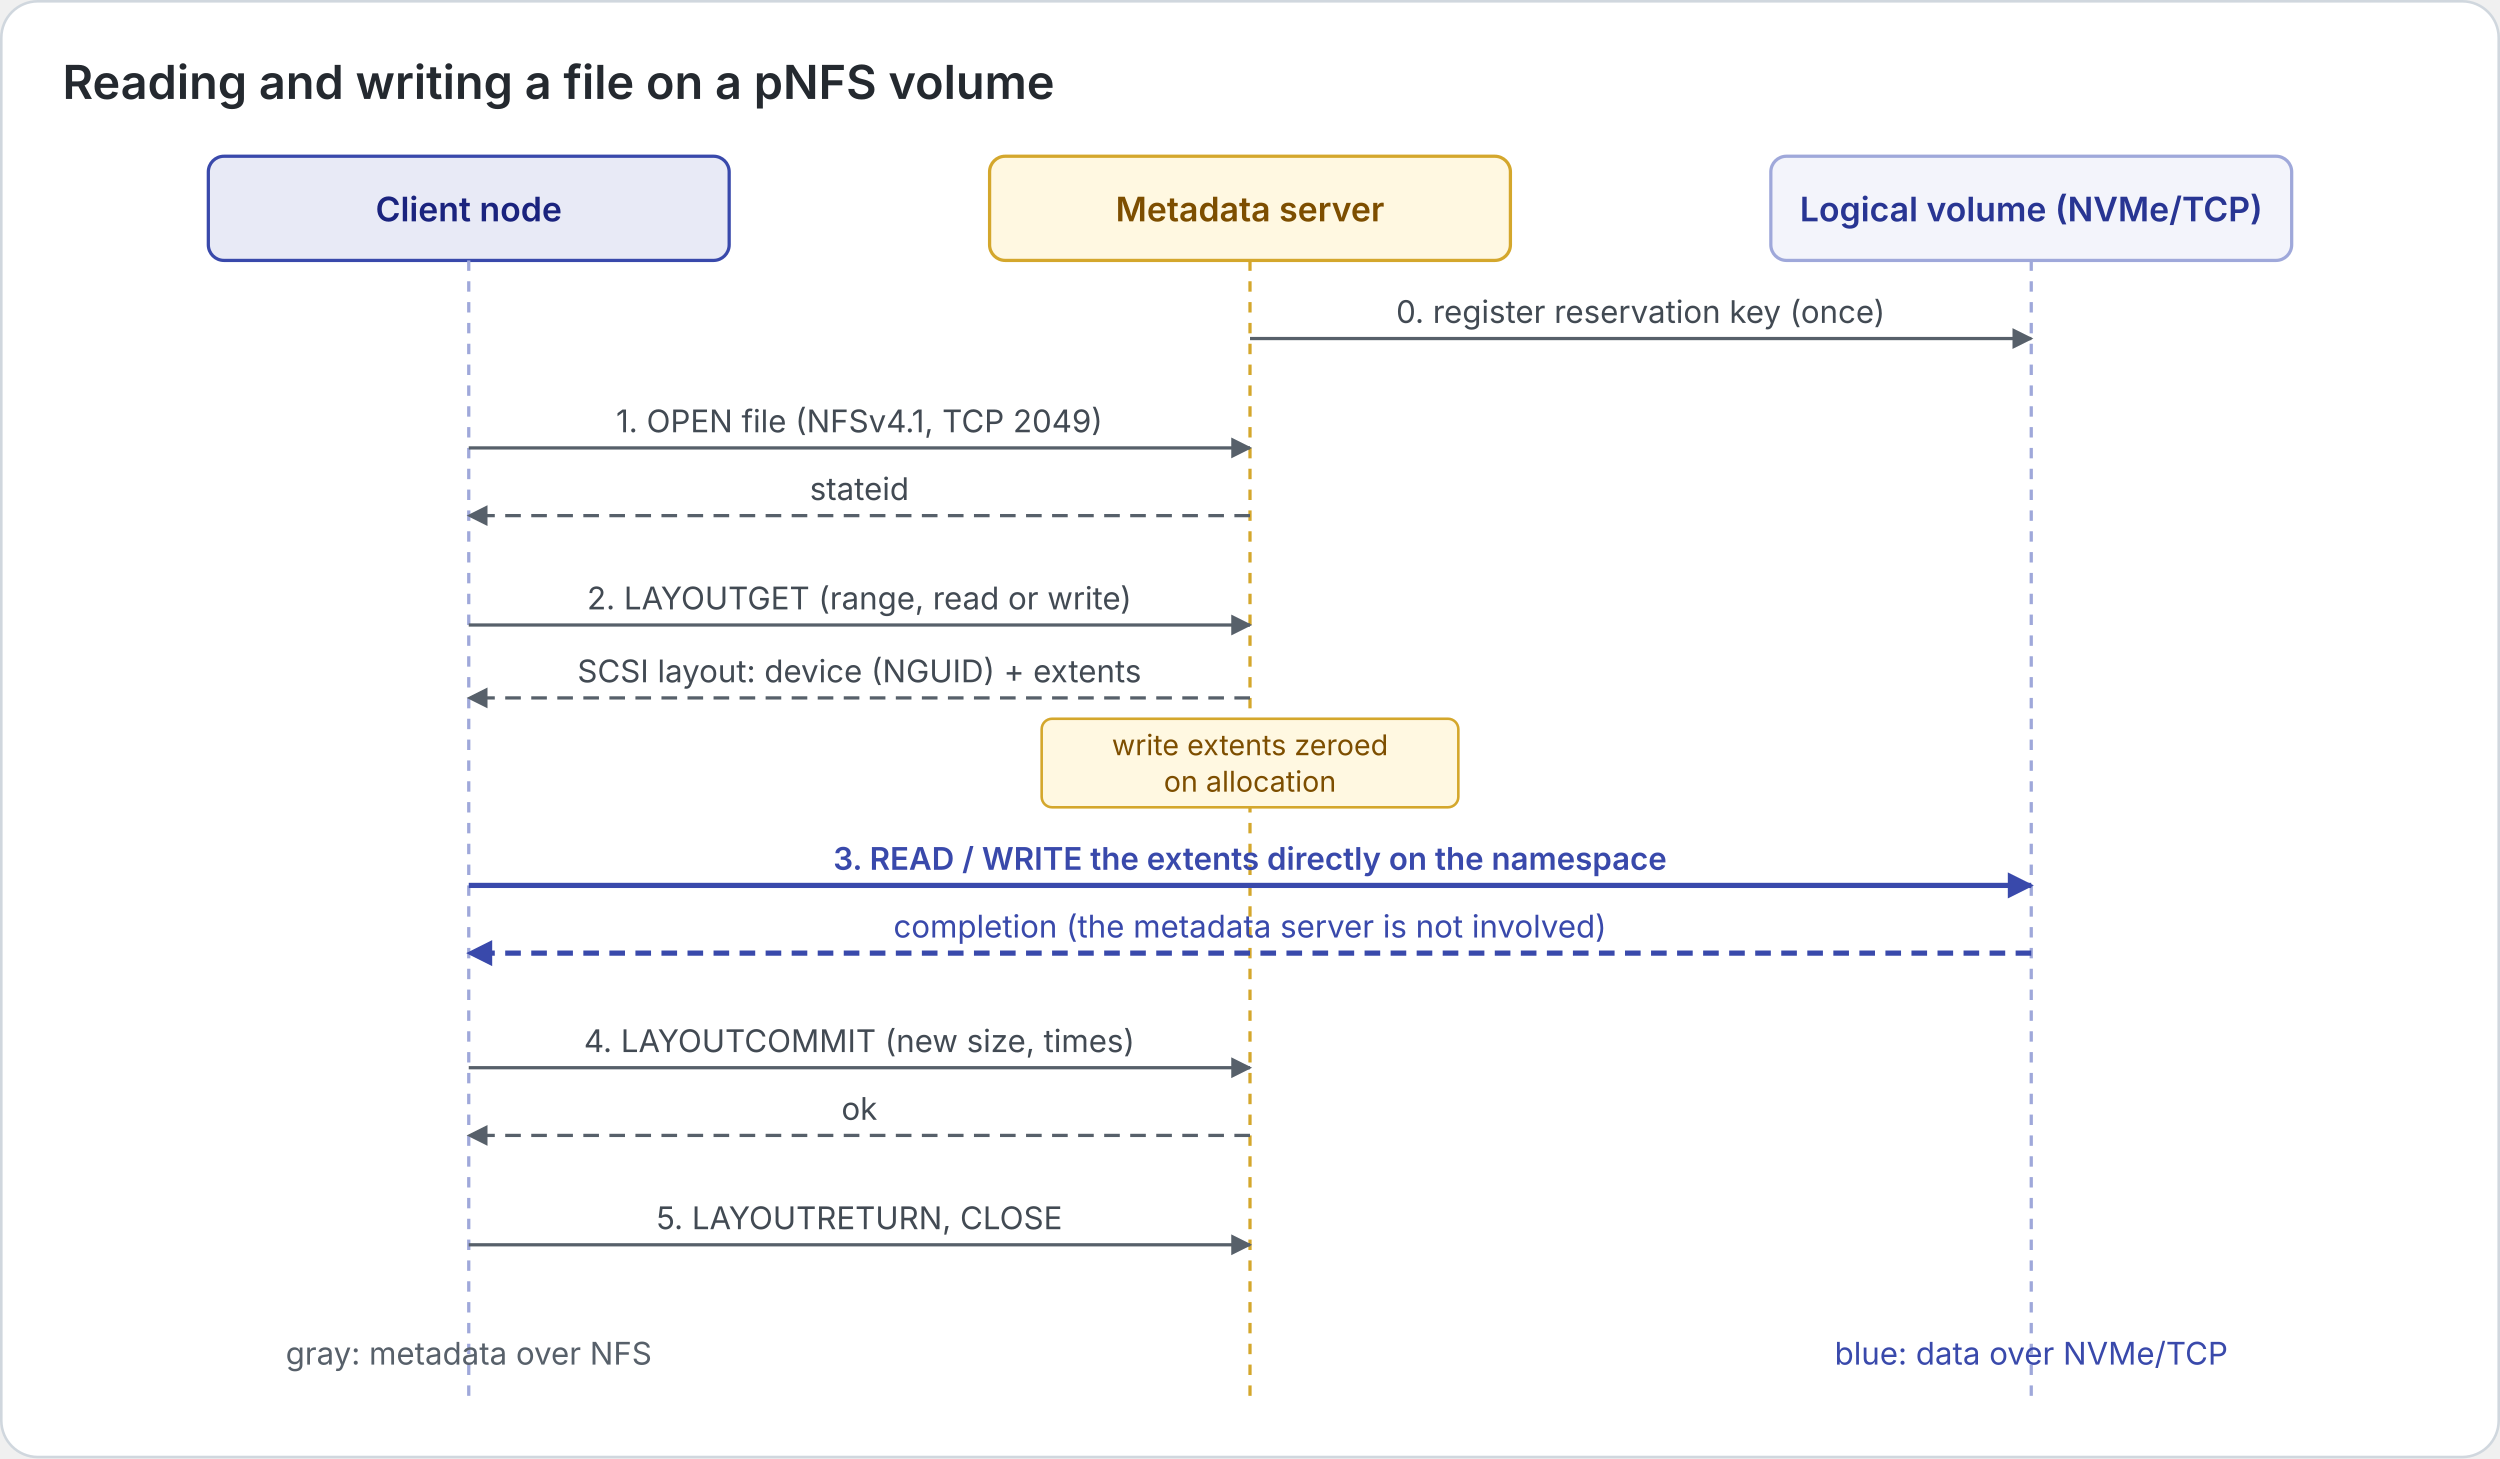
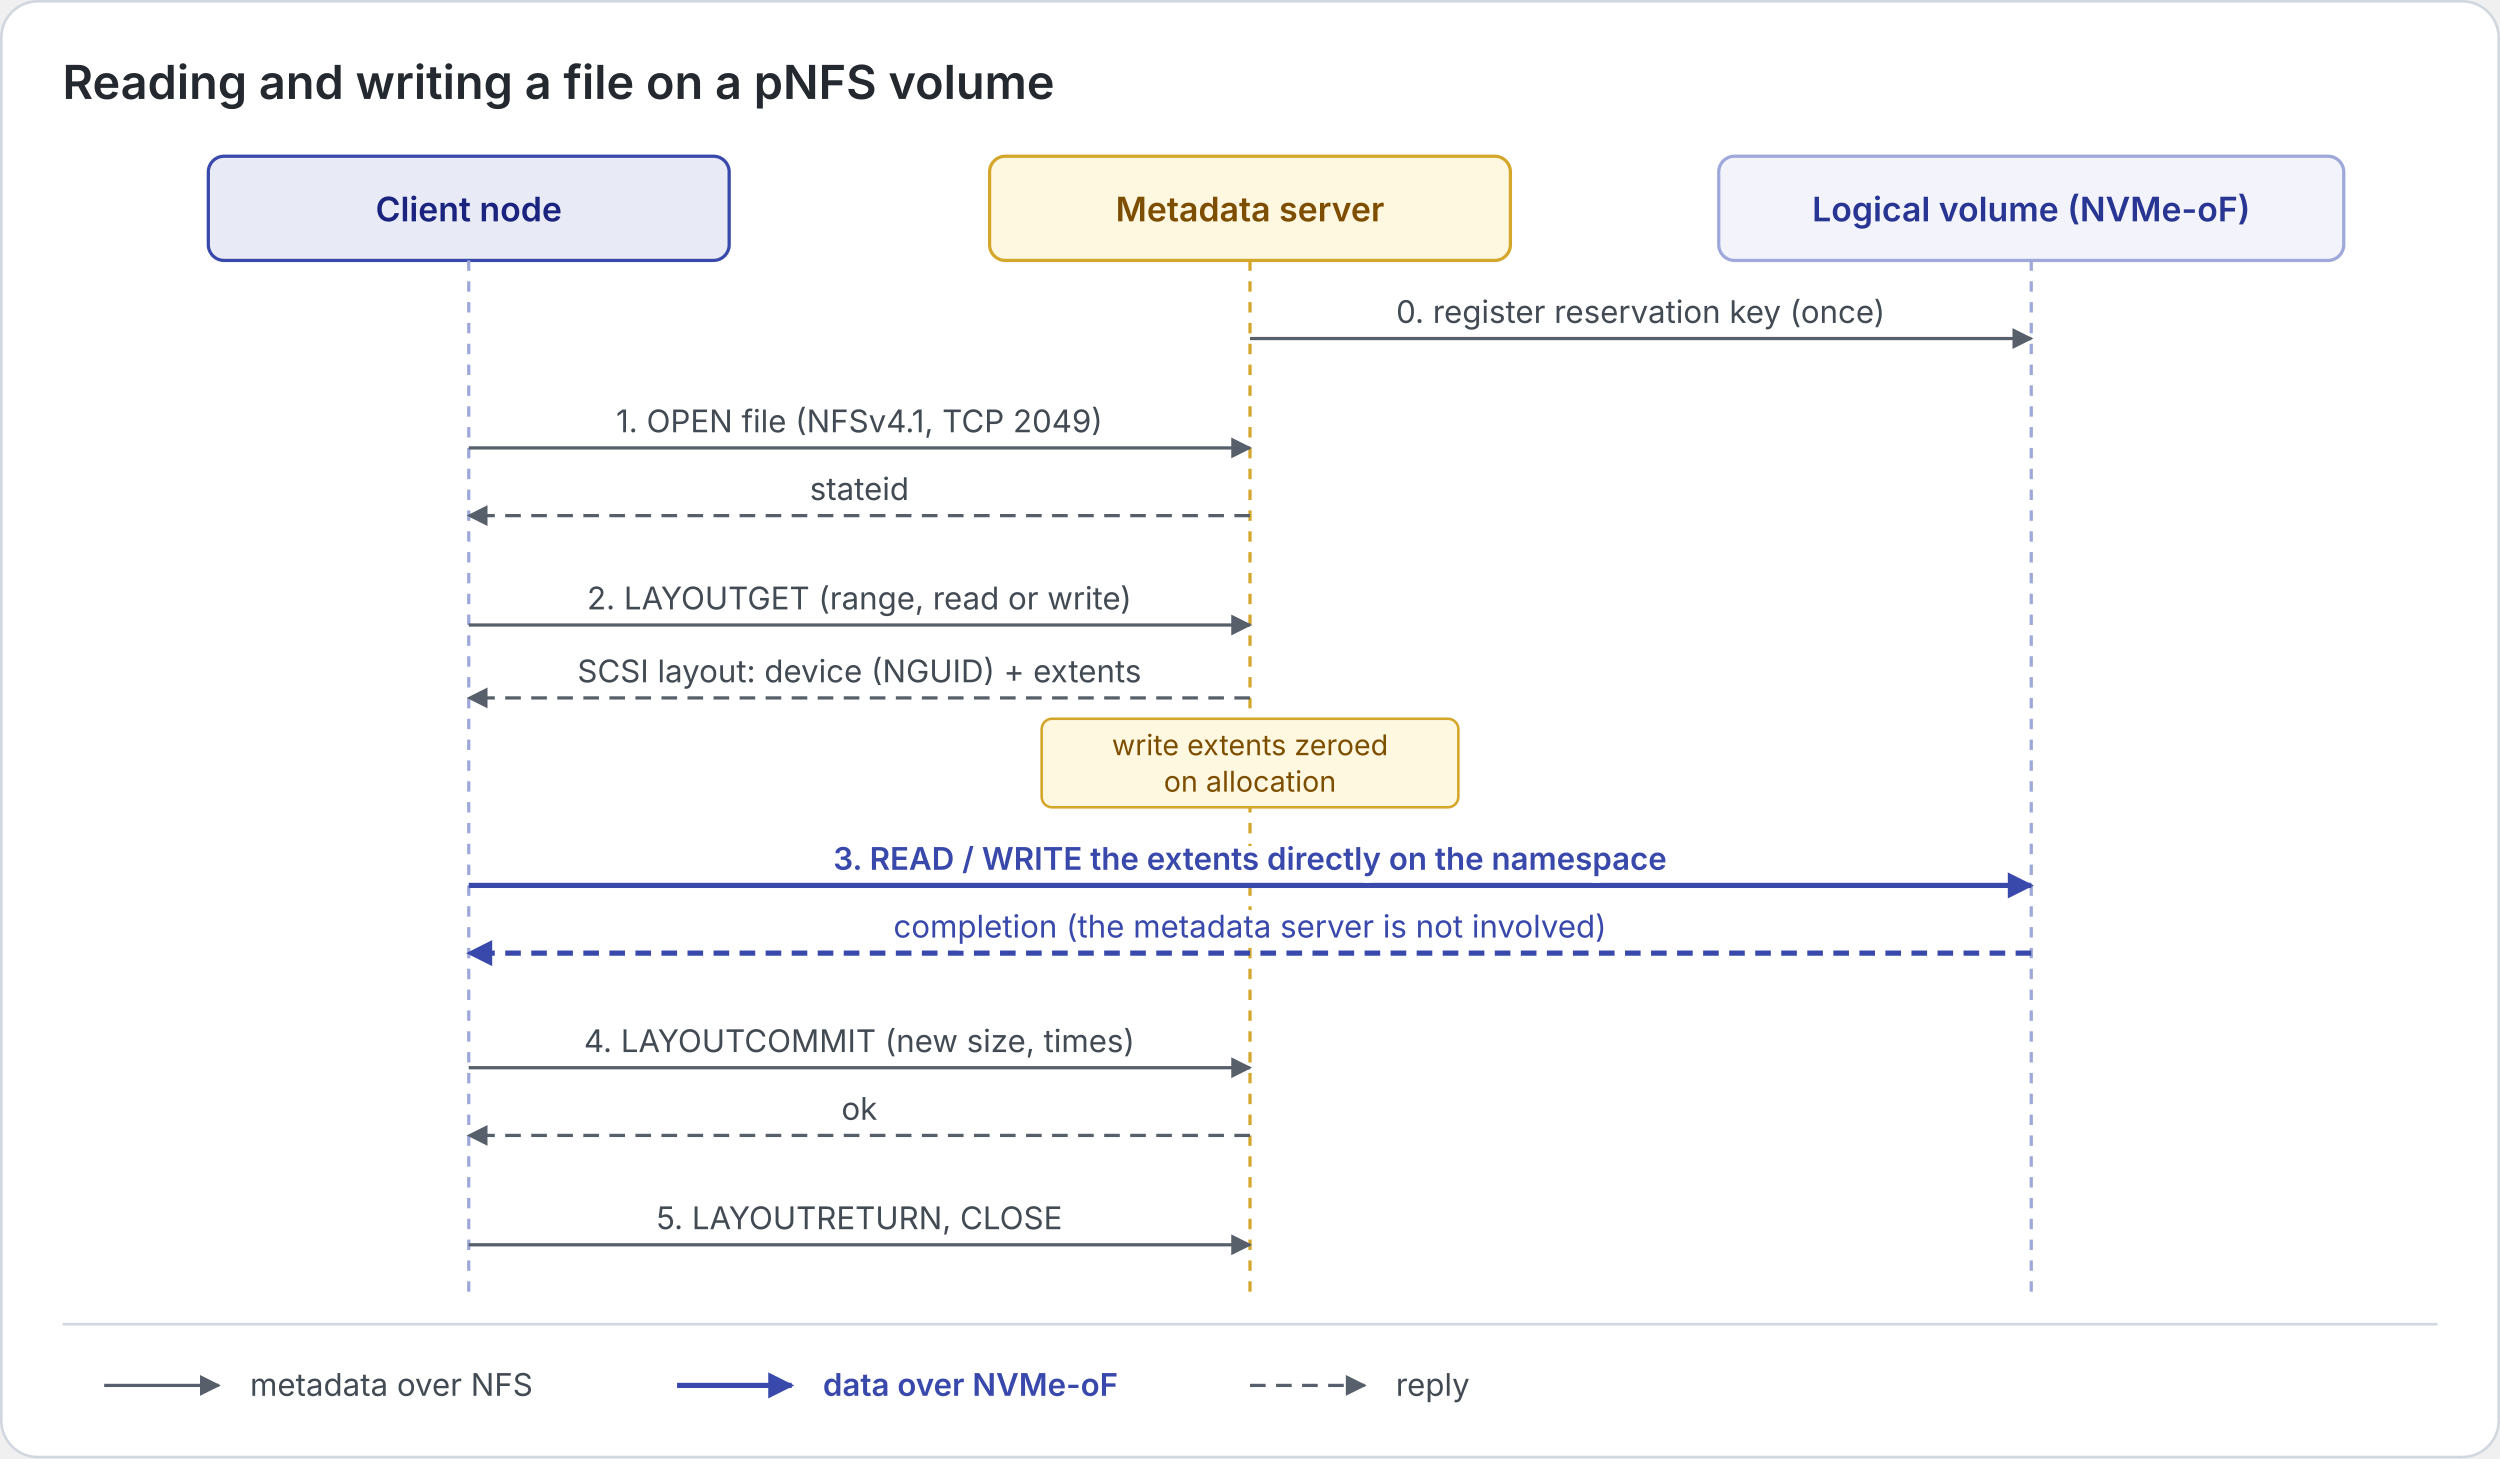
<svg xmlns="http://www.w3.org/2000/svg" width="960" height="560" viewBox="0 0 960 560" font-family="Inter, Helvetica, Arial, sans-serif" role="img" aria-labelledby="t">
  <defs>
    <marker id="arr-gray" viewBox="0 0 10 10" refX="9" refY="5" markerWidth="8" markerHeight="8" markerUnits="userSpaceOnUse" orient="auto-start-reverse">
      <path d="M0,0 L10,5 L0,10 z" fill="#57606a" />
    </marker>
    <marker id="arr-sb" viewBox="0 0 10 10" refX="9" refY="5" markerWidth="10" markerHeight="10" markerUnits="userSpaceOnUse" orient="auto-start-reverse">
      <path d="M0,0 L10,5 L0,10 z" fill="#3949ab" />
    </marker>
  </defs>
  <rect x="0.5" y="0.5" width="959" height="559" rx="14" fill="#ffffff" stroke="#d0d7de" stroke-width="1" />
  <text x="24" y="38" font-size="18" font-weight="600" fill="#24292f">Reading and writing a file on a pNFS volume</text>
  <rect x="80" y="60" width="200" height="40" rx="6" fill="#e8eaf6" stroke="#3949ab" stroke-width="1.25" />
  <text x="180" y="85" font-size="13" font-weight="600" fill="#1a237e" text-anchor="middle">Client node</text>
  <rect x="380" y="60" width="200" height="40" rx="6" fill="#fff8e1" stroke="#d4a72c" stroke-width="1.25" />
  <text x="480" y="85" font-size="13" font-weight="600" fill="#7d4e00" text-anchor="middle">Metadata server</text>
-   <rect x="680" y="60" width="200" height="40" rx="6" fill="#f3f4fb" stroke="#9fa8da" stroke-width="1.25" />
-   <text x="780" y="85" font-size="13" font-weight="600" fill="#283593" text-anchor="middle">Logical volume (NVMe/TCP)</text>
-   <path d="M180,100 L180,540" stroke="#9fa8da" stroke-width="1.25" stroke-dasharray="4 4" />
-   <path d="M480,100 L480,540" stroke="#d4a72c" stroke-width="1.25" stroke-dasharray="4 4" />
-   <path d="M780,100 L780,540" stroke="#9fa8da" stroke-width="1.25" stroke-dasharray="4 4" />
+   <rect x="660" y="60" width="240" height="40" rx="6" fill="#f3f4fb" stroke="#9fa8da" stroke-width="1.25" />
+   <text x="780" y="85" font-size="13" font-weight="600" fill="#283593" text-anchor="middle">Logical volume (NVMe-oF)</text>
+   <path d="M180,100 L180,500" stroke="#9fa8da" stroke-width="1.25" stroke-dasharray="4 4" />
+   <path d="M480,100 L480,500" stroke="#d4a72c" stroke-width="1.25" stroke-dasharray="4 4" />
+   <path d="M780,100 L780,500" stroke="#9fa8da" stroke-width="1.25" stroke-dasharray="4 4" />
  <path d="M480,130 L780,130" stroke="#57606a" stroke-width="1.25" marker-end="url(#arr-gray)" />
  <text x="630" y="124" font-size="12" fill="#424a53" text-anchor="middle">0. register reservation key (once)</text>
  <path d="M180,172 L480,172" stroke="#57606a" stroke-width="1.25" marker-end="url(#arr-gray)" />
  <text x="330" y="166" font-size="12" fill="#424a53" text-anchor="middle">1. OPEN file (NFSv4.1, TCP 2049)</text>
  <path d="M480,198 L180,198" stroke="#57606a" stroke-width="1.25" stroke-dasharray="6 4" marker-end="url(#arr-gray)" />
  <text x="330" y="192" font-size="12" fill="#424a53" text-anchor="middle">stateid</text>
  <path d="M180,240 L480,240" stroke="#57606a" stroke-width="1.25" marker-end="url(#arr-gray)" />
  <text x="330" y="234" font-size="12" fill="#424a53" text-anchor="middle">2. LAYOUTGET (range, read or write)</text>
  <path d="M480,268 L180,268" stroke="#57606a" stroke-width="1.25" stroke-dasharray="6 4" marker-end="url(#arr-gray)" />
  <text x="330" y="262" font-size="12" fill="#424a53" text-anchor="middle">SCSI layout: device (NGUID) + extents</text>
  <rect x="400" y="276" width="160" height="34" rx="4" fill="#fff8e1" stroke="#d4a72c" />
  <text x="480" y="290" font-size="11" fill="#7d4e00" text-anchor="middle">write extents zeroed</text>
  <text x="480" y="304" font-size="11" fill="#7d4e00" text-anchor="middle">on allocation</text>
  <path d="M180,340 L780,340" stroke="#3949ab" stroke-width="2" marker-end="url(#arr-sb)" />
-   <text x="480" y="334" font-size="12" font-weight="600" fill="#3949ab" text-anchor="middle">3. READ / WRITE the extents directly on the namespace</text>
+   <text x="480" y="334" font-size="12" font-weight="600" fill="#3949ab" text-anchor="middle" stroke="#ffffff" stroke-width="5" stroke-linejoin="round" paint-order="stroke">3. READ / WRITE the extents directly on the namespace</text>
  <path d="M780,366 L180,366" stroke="#3949ab" stroke-width="2" stroke-dasharray="6 4" marker-end="url(#arr-sb)" />
-   <text x="480" y="360" font-size="12" fill="#3949ab" text-anchor="middle">completion (the metadata server is not involved)</text>
+   <text x="480" y="360" font-size="12" fill="#3949ab" text-anchor="middle" stroke="#ffffff" stroke-width="5" stroke-linejoin="round" paint-order="stroke">completion (the metadata server is not involved)</text>
  <path d="M180,410 L480,410" stroke="#57606a" stroke-width="1.25" marker-end="url(#arr-gray)" />
  <text x="330" y="404" font-size="12" fill="#424a53" text-anchor="middle">4. LAYOUTCOMMIT (new size, times)</text>
  <path d="M480,436 L180,436" stroke="#57606a" stroke-width="1.25" stroke-dasharray="6 4" marker-end="url(#arr-gray)" />
  <text x="330" y="430" font-size="12" fill="#424a53" text-anchor="middle">ok</text>
  <path d="M180,478 L480,478" stroke="#57606a" stroke-width="1.25" marker-end="url(#arr-gray)" />
  <text x="330" y="472" font-size="12" fill="#424a53" text-anchor="middle">5. LAYOUTRETURN, CLOSE</text>
-   <text x="180" y="524" font-size="12" fill="#57606a" text-anchor="middle">gray: metadata over NFS</text>
-   <text x="780" y="524" font-size="12" fill="#3949ab" text-anchor="middle">blue: data over NVMe/TCP</text>
+   <rect x="24" y="508" width="912" height="1" fill="#d0d7de" />
+   <path d="M40,532 L84,532" stroke="#57606a" stroke-width="1.25" marker-end="url(#arr-gray)" />
+   <text x="96" y="536" font-size="12" fill="#424a53">metadata over NFS</text>
+   <path d="M260,532 L304,532" stroke="#3949ab" stroke-width="2" marker-end="url(#arr-sb)" />
+   <text x="316" y="536" font-size="12" font-weight="600" fill="#3949ab">data over NVMe-oF</text>
+   <path d="M480,532 L524,532" stroke="#57606a" stroke-width="1.25" stroke-dasharray="6 4" marker-end="url(#arr-gray)" />
+   <text x="536" y="536" font-size="12" fill="#424a53">reply</text>
</svg>
